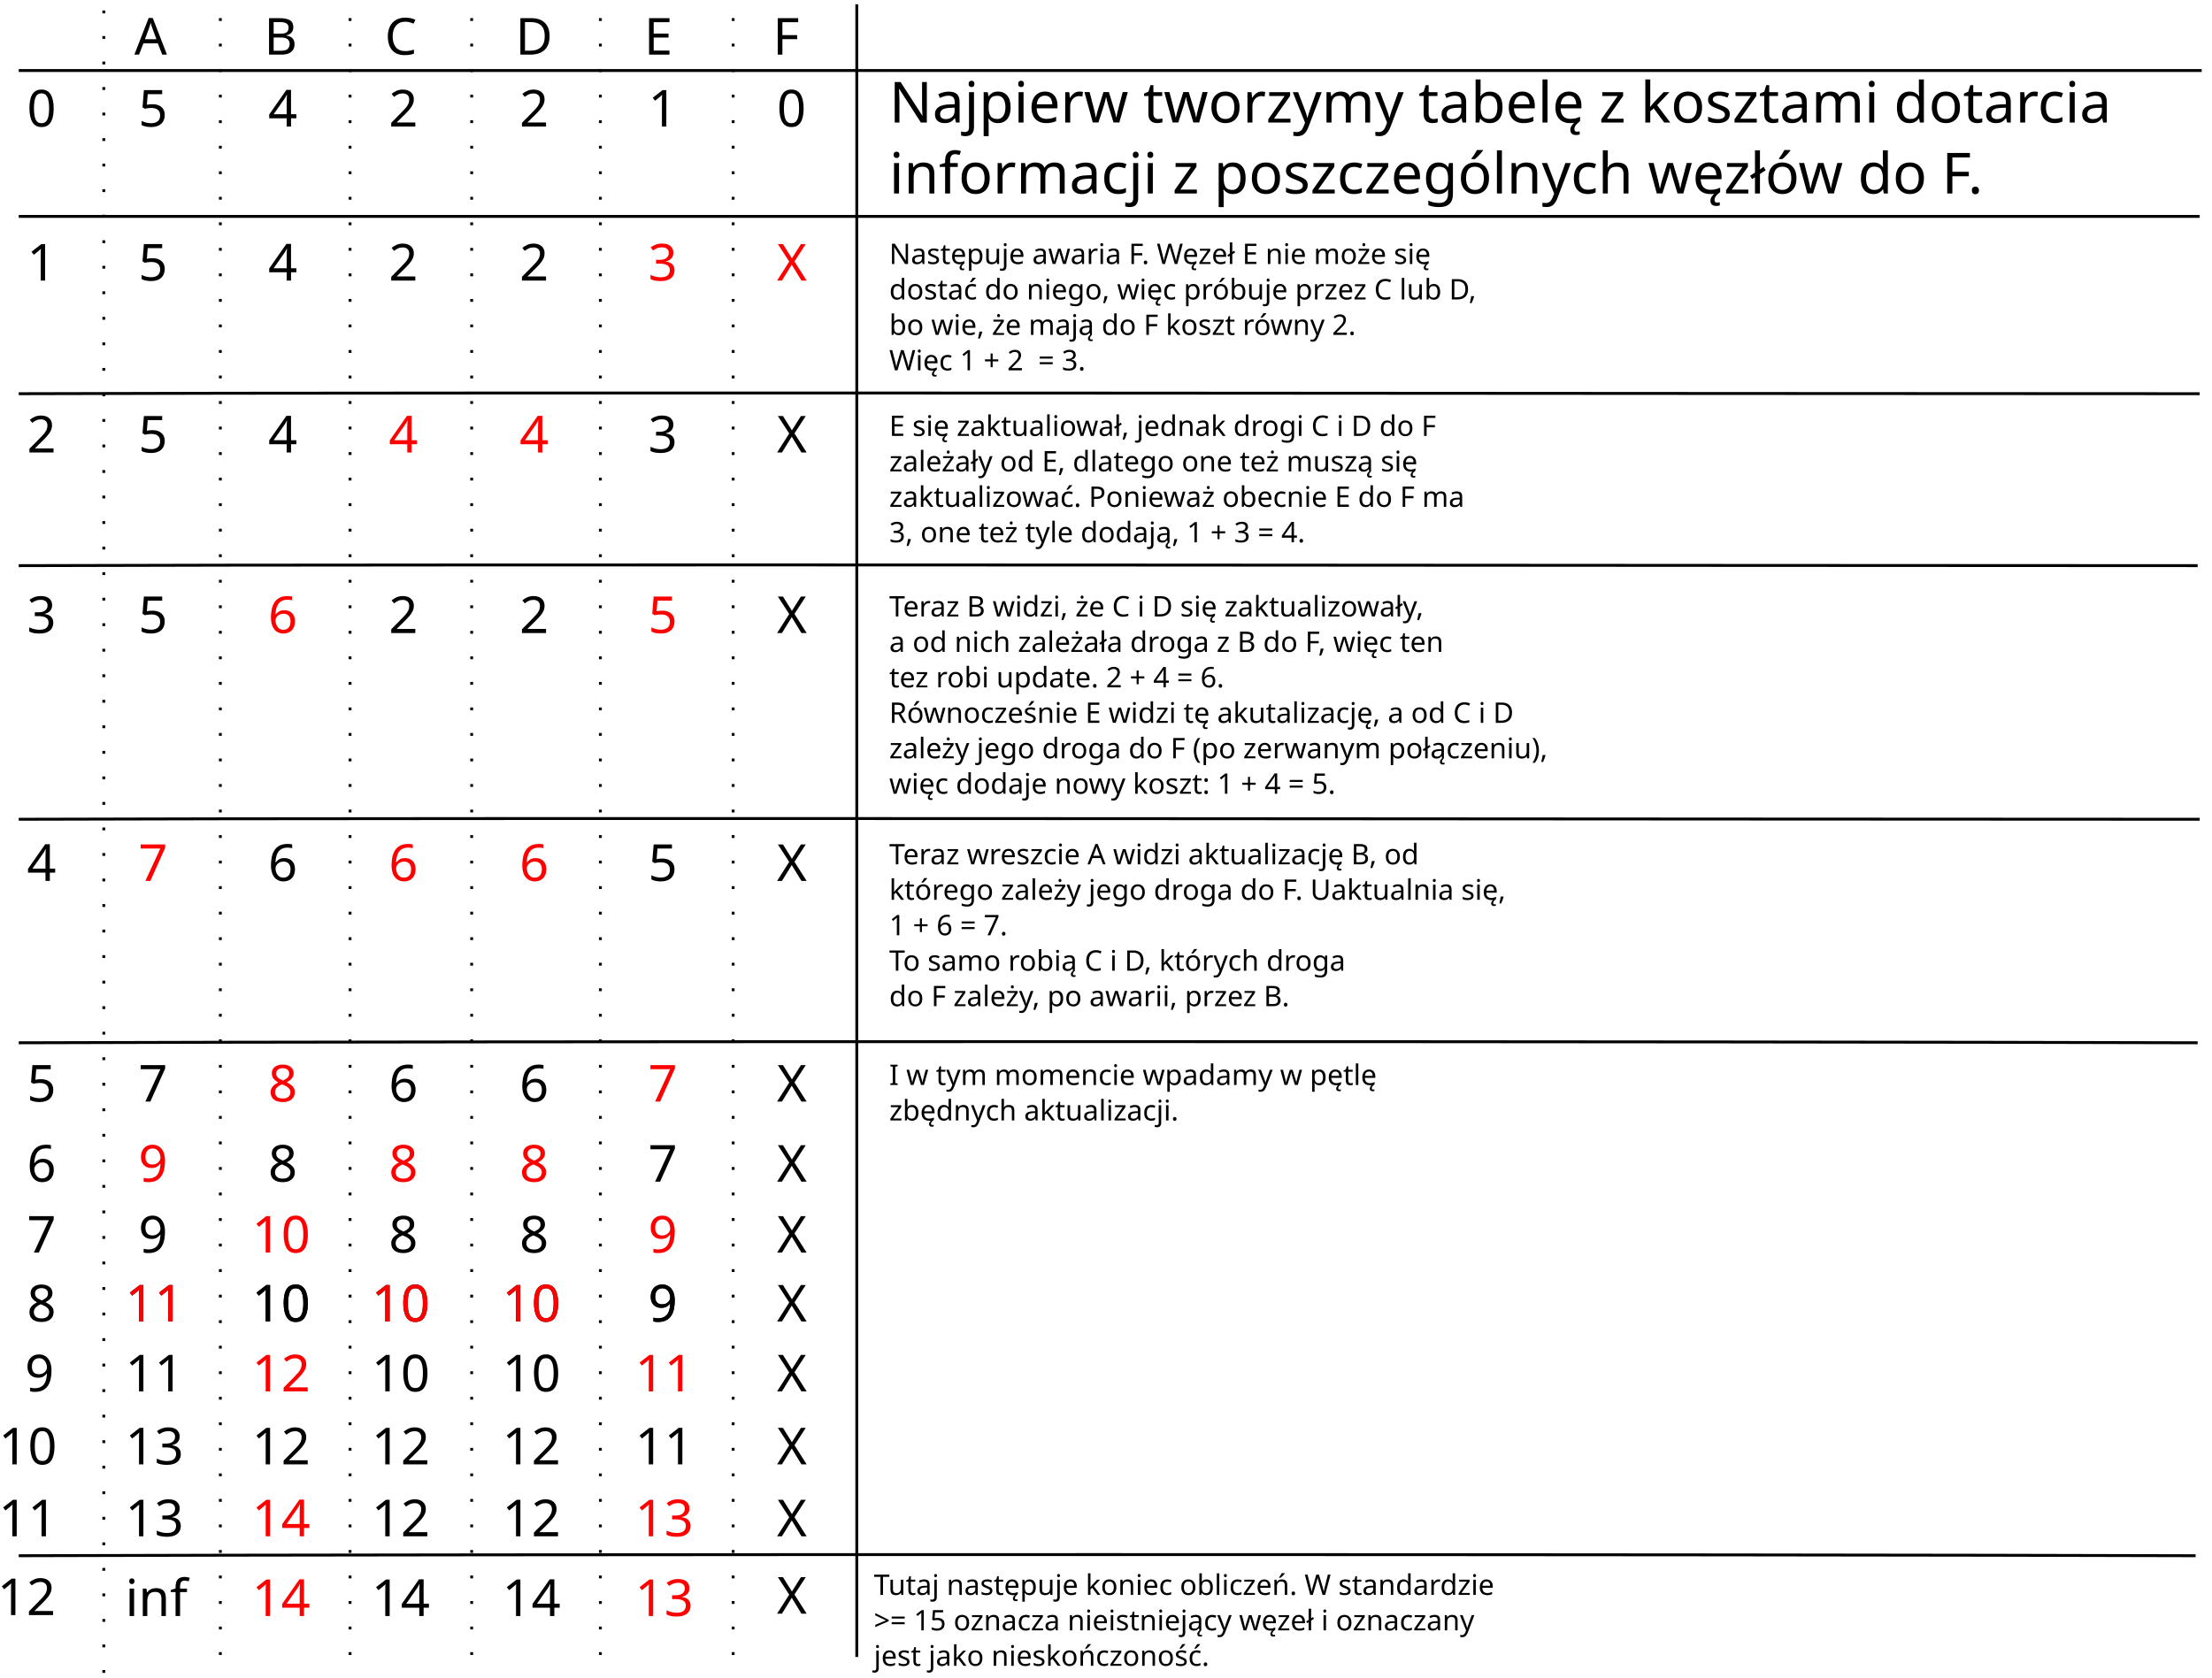
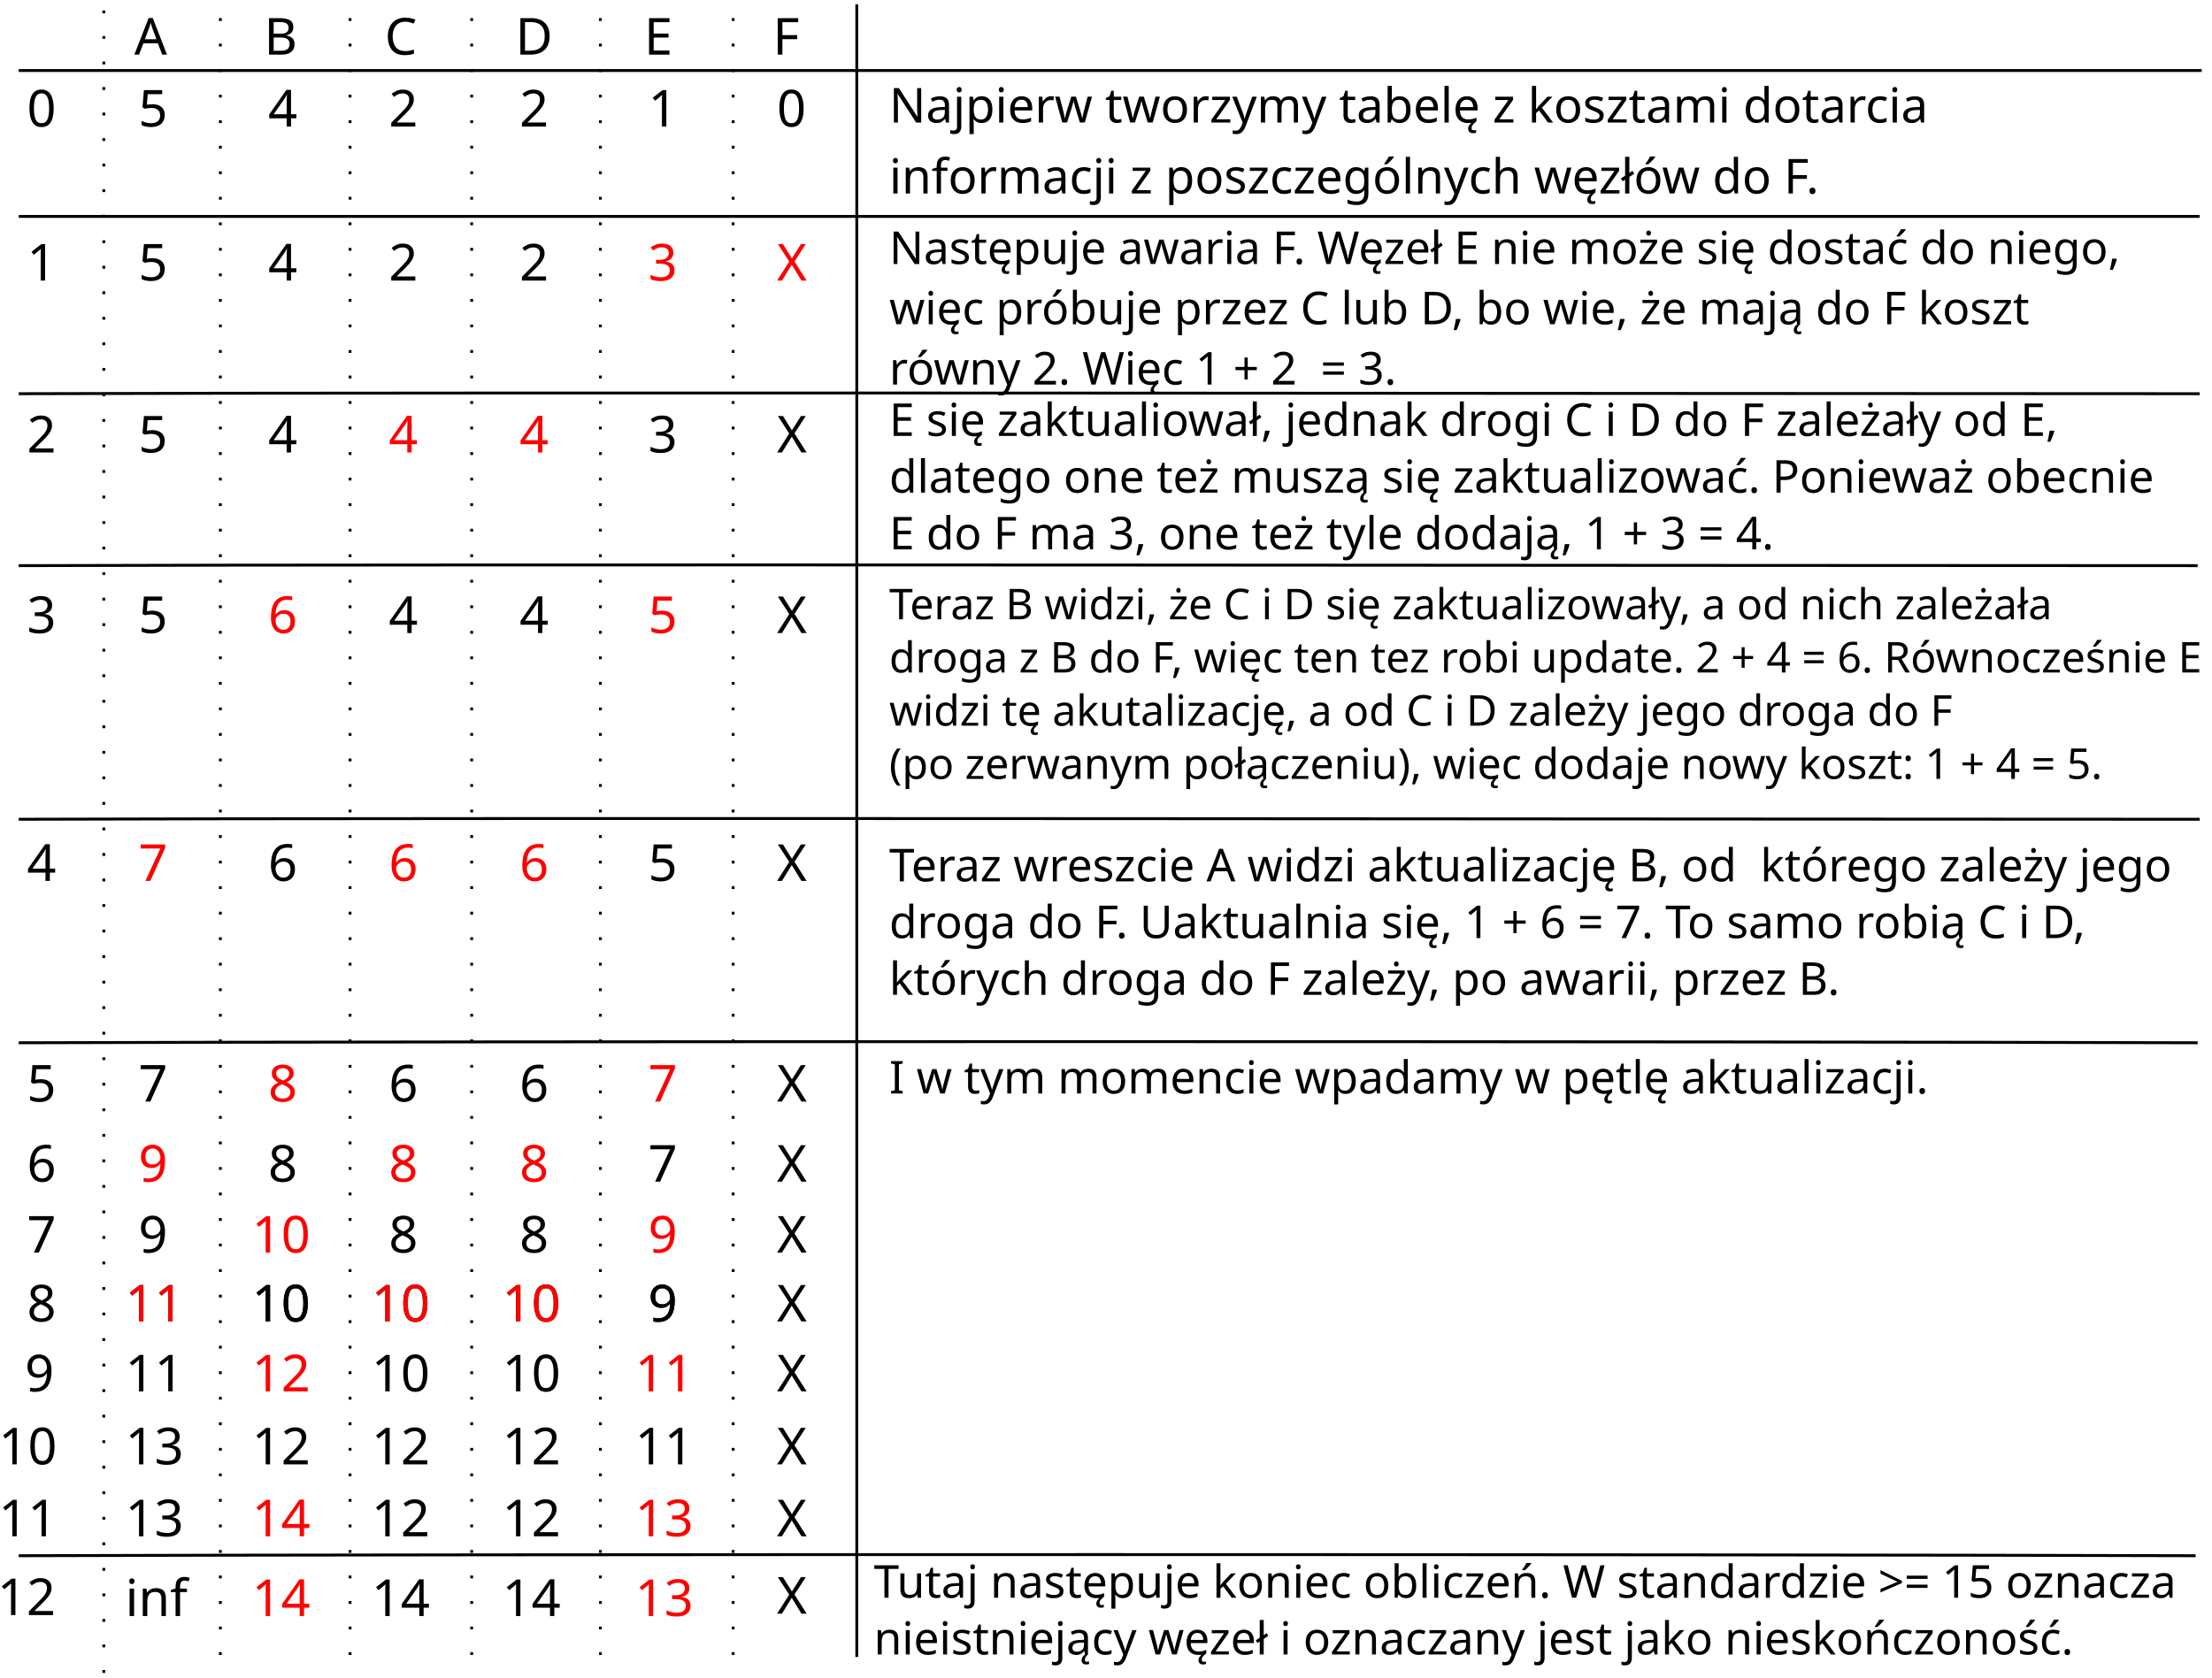
<svg xmlns="http://www.w3.org/2000/svg" width="1559.055" height="1182.401" id="svg3851" version="1.1">
  <defs id="defs3853" />
  <g id="layer1" transform="translate(1.732329,-44.10802)">
    <text xml:space="preserve" style="font-size:20px;font-style:normal;font-weight:normal;line-height:125%;letter-spacing:0px;word-spacing:0px;fill:#000000;fill-opacity:1;stroke:none;font-family:Sans" x="92.981" y="82.616" id="text3859">
      <tspan id="tspan3861" x="92.981" y="82.616" style="font-size:36px">A</tspan>
    </text>
    <text id="text3863" y="82.616" x="184.41" style="font-size:20px;font-style:normal;font-weight:normal;line-height:125%;letter-spacing:0px;word-spacing:0px;fill:#000000;fill-opacity:1;stroke:none;font-family:Sans" xml:space="preserve">
      <tspan style="font-size:36px" y="82.616" x="184.41" id="tspan3865">B</tspan>
    </text>
    <text xml:space="preserve" style="font-size:20px;font-style:normal;font-weight:normal;line-height:125%;letter-spacing:0px;word-spacing:0px;fill:#000000;fill-opacity:1;stroke:none;font-family:Sans" x="269.41" y="82.616" id="text3867">
      <tspan id="tspan3869" x="269.41" y="82.616" style="font-size:36px">C</tspan>
    </text>
    <text id="text3871" y="82.616" x="361.553" style="font-size:20px;font-style:normal;font-weight:normal;line-height:125%;letter-spacing:0px;word-spacing:0px;fill:#000000;fill-opacity:1;stroke:none;font-family:Sans" xml:space="preserve">
      <tspan style="font-size:36px" y="82.616" x="361.553" id="tspan3873">D</tspan>
    </text>
    <text xml:space="preserve" style="font-size:20px;font-style:normal;font-weight:normal;line-height:125%;letter-spacing:0px;word-spacing:0px;fill:#000000;fill-opacity:1;stroke:none;font-family:Sans" x="542.981" y="82.616" id="text3875">
      <tspan id="tspan3877" x="542.981" y="82.616" style="font-size:36px">F</tspan>
    </text>
    <text id="text3879" y="82.616" x="452.267" style="font-size:20px;font-style:normal;font-weight:normal;line-height:125%;letter-spacing:0px;word-spacing:0px;fill:#000000;fill-opacity:1;stroke:none;font-family:Sans" xml:space="preserve">
      <tspan style="font-size:36px" y="82.616" x="452.267" id="tspan3881">E</tspan>
    </text>
    <path style="fill:none;stroke:#000000;stroke-width:2.042;stroke-linecap:butt;stroke-linejoin:miter;stroke-miterlimit:4;stroke-opacity:1;stroke-dasharray:none" d="m 11.466,93.821 1538.603,0" id="path3885" />
    <text id="text3887" y="133.33" x="95.838" style="font-size:20px;font-style:normal;font-weight:normal;line-height:125%;letter-spacing:0px;word-spacing:0px;fill:#000000;fill-opacity:1;stroke:none;font-family:Sans" xml:space="preserve">
      <tspan style="font-size:36px" y="133.33" x="95.838" id="tspan3889">5</tspan>
    </text>
    <text xml:space="preserve" style="font-size:20px;font-style:normal;font-weight:normal;line-height:125%;letter-spacing:0px;word-spacing:0px;fill:#000000;fill-opacity:1;stroke:none;font-family:Sans" x="187.267" y="133.33" id="text3891">
      <tspan id="tspan3893" x="187.267" y="133.33" style="font-size:36px">4</tspan>
    </text>
    <text id="text3895" y="133.33" x="272.267" style="font-size:20px;font-style:normal;font-weight:normal;line-height:125%;letter-spacing:0px;word-spacing:0px;fill:#000000;fill-opacity:1;stroke:none;font-family:Sans" xml:space="preserve">
      <tspan style="font-size:36px" y="133.33" x="272.267" id="tspan3897">2</tspan>
    </text>
    <text xml:space="preserve" style="font-size:20px;font-style:normal;font-weight:normal;line-height:125%;letter-spacing:0px;word-spacing:0px;fill:#000000;fill-opacity:1;stroke:none;font-family:Sans" x="364.41" y="133.33" id="text3899">
      <tspan id="tspan3901" x="364.41" y="133.33" style="font-size:36px">2</tspan>
    </text>
    <text id="text3903" y="133.33" x="545.838" style="font-size:20px;font-style:normal;font-weight:normal;line-height:125%;letter-spacing:0px;word-spacing:0px;fill:#000000;fill-opacity:1;stroke:none;font-family:Sans" xml:space="preserve">
      <tspan style="font-size:36px" y="133.33" x="545.838" id="tspan3905">0</tspan>
    </text>
    <text xml:space="preserve" style="font-size:20px;font-style:normal;font-weight:normal;line-height:125%;letter-spacing:0px;word-spacing:0px;fill:#000000;fill-opacity:1;stroke:none;font-family:Sans" x="455.124" y="133.33" id="text3907">
      <tspan id="tspan3909" x="455.124" y="133.33" style="font-size:36px">1</tspan>
    </text>
    <path style="fill:none;stroke:#000000;stroke-width:2;stroke-linecap:butt;stroke-linejoin:miter;stroke-miterlimit:4;stroke-opacity:1;stroke-dasharray:none" d="m 602.143,1212.282 0,-1165.132" id="path3911" />
    <text xml:space="preserve" style="font-size:20px;font-style:normal;font-weight:normal;line-height:125%;letter-spacing:0px;word-spacing:0px;fill:#000000;fill-opacity:1;stroke:none;font-family:Sans" x="625" y="130.505" id="text4421">
-       <tspan x="625" y="130.505" id="tspan4431" style="font-size:40px">Najpierw tworzymy tabelę z kosztami dotarcia</tspan>
-       <tspan x="625" y="180.505" id="tspan4433" style="font-size:40px">informacji z poszczególnych węzłów do F.</tspan>
+       <tspan x="625" y="130.505" id="tspan4431" style="font-size:34px">Najpierw tworzymy tabelę z kosztami dotarcia</tspan>
+       <tspan x="625" y="180.505" id="tspan4433" style="font-size:34px">informacji z poszczególnych węzłów do F.</tspan>
    </text>
    <text xml:space="preserve" style="font-size:20px;font-style:normal;font-weight:normal;line-height:125%;letter-spacing:0px;word-spacing:0px;fill:#000000;fill-opacity:1;stroke:none;font-family:Sans" x="17.267" y="133.33" id="text4425">
      <tspan id="tspan4427" x="17.267" y="133.33" style="font-size:36px">0</tspan>
    </text>
    <path id="path4429" d="m 71.429,1223.509 0,-1176.359" style="fill:none;stroke:#000000;stroke-width:2;stroke-linecap:butt;stroke-linejoin:miter;stroke-miterlimit:4;stroke-opacity:1;stroke-dasharray:2, 16;stroke-dashoffset:0" />
    <path id="path4435" d="m 11.466,196.678 1537.175,0" style="fill:none;stroke:#000000;stroke-width:2.042;stroke-linecap:butt;stroke-linejoin:miter;stroke-miterlimit:4;stroke-opacity:1;stroke-dasharray:none" />
    <path style="fill:none;stroke:#000000;stroke-width:2;stroke-linecap:butt;stroke-linejoin:miter;stroke-miterlimit:4;stroke-opacity:1;stroke-dasharray:2, 16;stroke-dashoffset:0;marker-start:none" d="m 153.571,1210.88 0,-1163.73" id="path4437" />
    <path id="path4619" d="M 245,1210.88 245,47.15" style="fill:none;stroke:#000000;stroke-width:2;stroke-linecap:butt;stroke-linejoin:miter;stroke-miterlimit:4;stroke-opacity:1;stroke-dasharray:2, 16;stroke-dashoffset:0;marker-start:none" />
    <path style="fill:none;stroke:#000000;stroke-width:2;stroke-linecap:butt;stroke-linejoin:miter;stroke-miterlimit:4;stroke-opacity:1;stroke-dasharray:2, 16;stroke-dashoffset:0;marker-start:none" d="m 330.714,1210.88 0,-1163.73" id="path4621" />
    <path id="path4623" d="m 421.429,1210.88 0,-1163.73" style="fill:none;stroke:#000000;stroke-width:2;stroke-linecap:butt;stroke-linejoin:miter;stroke-miterlimit:4;stroke-opacity:1;stroke-dasharray:2, 16;stroke-dashoffset:0;marker-start:none" />
    <path style="fill:none;stroke:#000000;stroke-width:2;stroke-linecap:butt;stroke-linejoin:miter;stroke-miterlimit:4;stroke-opacity:1;stroke-dasharray:2, 16;stroke-dashoffset:0;marker-start:none" d="m 515,1210.88 0,-1163.73" id="path4625" />
    <text xml:space="preserve" style="font-size:20px;font-style:normal;font-weight:normal;line-height:125%;letter-spacing:0px;word-spacing:0px;fill:#000000;fill-opacity:1;stroke:none;font-family:Sans" x="95.838" y="241.901" id="text4627">
      <tspan id="tspan4629" x="95.838" y="241.901" style="font-size:36px">5</tspan>
    </text>
    <text id="text4631" y="241.901" x="187.267" style="font-size:20px;font-style:normal;font-weight:normal;line-height:125%;letter-spacing:0px;word-spacing:0px;fill:#000000;fill-opacity:1;stroke:none;font-family:Sans" xml:space="preserve">
      <tspan style="font-size:36px" y="241.901" x="187.267" id="tspan4633">4</tspan>
    </text>
    <text xml:space="preserve" style="font-size:20px;font-style:normal;font-weight:normal;line-height:125%;letter-spacing:0px;word-spacing:0px;fill:#000000;fill-opacity:1;stroke:none;font-family:Sans" x="272.267" y="241.901" id="text4635">
      <tspan id="tspan4637" x="272.267" y="241.901" style="font-size:36px">2</tspan>
    </text>
    <text id="text4639" y="241.901" x="364.41" style="font-size:20px;font-style:normal;font-weight:normal;line-height:125%;letter-spacing:0px;word-spacing:0px;fill:#000000;fill-opacity:1;stroke:none;font-family:Sans" xml:space="preserve">
      <tspan style="font-size:36px" y="241.901" x="364.41" id="tspan4641">2</tspan>
    </text>
    <text xml:space="preserve" style="font-size:20px;font-style:normal;font-weight:normal;line-height:125%;letter-spacing:0px;word-spacing:0px;fill:#000000;fill-opacity:1;stroke:none;font-family:Sans" x="545.838" y="241.901" id="text4643">
      <tspan id="tspan4645" x="545.838" y="241.901" style="font-size:36px;fill:#ff0000;fill-opacity:1">X</tspan>
    </text>
    <text id="text4647" y="241.901" x="455.124" style="font-size:20px;font-style:normal;font-weight:normal;line-height:125%;letter-spacing:0px;word-spacing:0px;fill:#000000;fill-opacity:1;stroke:none;font-family:Sans" xml:space="preserve">
      <tspan style="font-size:36px;fill:#ff0000;fill-opacity:1" y="241.901" x="455.124" id="tspan4649">3</tspan>
    </text>
    <text id="text4651" y="230.219" x="625" style="font-size:20px;font-style:normal;font-weight:normal;line-height:125%;letter-spacing:0px;word-spacing:0px;fill:#000000;fill-opacity:1;stroke:none;font-family:Sans" xml:space="preserve">
-       <tspan y="230.219" x="625" id="tspan4670">Następuje awaria F. Węzeł E nie może się</tspan>
-       <tspan y="255.219" x="625" id="tspan4674">dostać do niego, więc próbuje przez C lub D,</tspan>
-       <tspan y="280.219" x="625" id="tspan4676">bo wie, że mają do F koszt równy 2.</tspan>
-       <tspan y="305.219" x="625" id="tspan4678">Więc 1 + 2  = 3.</tspan>
+       <tspan y="230.219" x="625" id="tspan4674" style="font-size:32px">Następuje awaria F. Węzeł E nie może się dostać do niego,</tspan>
+       <tspan y="272.719" x="625" id="tspan4676" style="font-size:32px">więc próbuje przez C lub D, bo wie, że mają do F koszt</tspan>
+       <tspan y="315.219" x="625" id="tspan4678" style="font-size:32px">równy 2. Więc 1 + 2  = 3.</tspan>
    </text>
    <text id="text4659" y="241.901" x="17.267" style="font-size:20px;font-style:normal;font-weight:normal;line-height:125%;letter-spacing:0px;word-spacing:0px;fill:#000000;fill-opacity:1;stroke:none;font-family:Sans" xml:space="preserve">
      <tspan style="font-size:36px" y="241.901" x="17.267" id="tspan4661">1</tspan>
    </text>
    <path style="fill:none;stroke:#000000;stroke-width:2.042;stroke-linecap:butt;stroke-linejoin:miter;stroke-miterlimit:4;stroke-opacity:1;stroke-dasharray:none" d="m 11.466,321.678 c 325.725,-1.149 1211.45,0 1537.175,0" id="path4663" />
    <text id="text4680" y="363.12" x="95.838" style="font-size:20px;font-style:normal;font-weight:normal;line-height:125%;letter-spacing:0px;word-spacing:0px;fill:#000000;fill-opacity:1;stroke:none;font-family:Sans" xml:space="preserve">
      <tspan style="font-size:36px" y="363.12" x="95.838" id="tspan4682">5</tspan>
    </text>
    <text xml:space="preserve" style="font-size:20px;font-style:normal;font-weight:normal;line-height:125%;letter-spacing:0px;word-spacing:0px;fill:#000000;fill-opacity:1;stroke:none;font-family:Sans" x="187.267" y="363.12" id="text4684">
      <tspan id="tspan4686" x="187.267" y="363.12" style="font-size:36px">4</tspan>
    </text>
    <text id="text4688" y="363.12" x="272.267" style="font-size:20px;font-style:normal;font-weight:normal;line-height:125%;letter-spacing:0px;word-spacing:0px;fill:#000000;fill-opacity:1;stroke:none;font-family:Sans" xml:space="preserve">
      <tspan style="font-size:36px;fill:#ff0000;fill-opacity:1" y="363.12" x="272.267" id="tspan4690">4</tspan>
    </text>
    <text xml:space="preserve" style="font-size:20px;font-style:normal;font-weight:normal;line-height:125%;letter-spacing:0px;word-spacing:0px;fill:#000000;fill-opacity:1;stroke:none;font-family:Sans" x="364.41" y="363.12" id="text4692">
      <tspan id="tspan4694" x="364.41" y="363.12" style="font-size:36px;fill:#ff0000;fill-opacity:1">4</tspan>
    </text>
    <text id="text4696" y="363.12" x="545.838" style="font-size:20px;font-style:normal;font-weight:normal;line-height:125%;letter-spacing:0px;word-spacing:0px;fill:#000000;fill-opacity:1;stroke:none;font-family:Sans" xml:space="preserve">
      <tspan style="font-size:36px" y="363.12" x="545.838" id="tspan4698">X</tspan>
    </text>
    <text xml:space="preserve" style="font-size:20px;font-style:normal;font-weight:normal;line-height:125%;letter-spacing:0px;word-spacing:0px;fill:#000000;fill-opacity:1;stroke:none;font-family:Sans" x="455.124" y="363.12" id="text4700">
      <tspan id="tspan4702" x="455.124" y="363.12" style="font-size:36px">3</tspan>
    </text>
    <text xml:space="preserve" style="font-size:20px;font-style:normal;font-weight:normal;line-height:125%;letter-spacing:0px;word-spacing:0px;fill:#000000;fill-opacity:1;stroke:none;font-family:Sans" x="625" y="351.438" id="text4704">
-       <tspan id="tspan4712" x="625" y="351.438">E się zaktualiował, jednak drogi C i D do F</tspan>
-       <tspan x="625" y="376.438" id="tspan4729">zależały od E, dlatego one też muszą się</tspan>
-       <tspan x="625" y="401.438" id="tspan4731">zaktualizować. Ponieważ obecnie E do F ma</tspan>
-       <tspan x="625" y="426.438" id="tspan4733">3, one też tyle dodają, 1 + 3 = 4.</tspan>
+       <tspan x="625" y="351.438" id="tspan4729" style="font-size:32px">E się zaktualiował, jednak drogi C i D do F zależały od E,</tspan>
+       <tspan x="625" y="391.438" id="tspan4731" style="font-size:32px">dlatego one też muszą się zaktualizować. Ponieważ obecnie</tspan>
+       <tspan x="625" y="431.438" id="tspan4733" style="font-size:32px">E do F ma 3, one też tyle dodają, 1 + 3 = 4.</tspan>
    </text>
    <text xml:space="preserve" style="font-size:20px;font-style:normal;font-weight:normal;line-height:125%;letter-spacing:0px;word-spacing:0px;fill:#000000;fill-opacity:1;stroke:none;font-family:Sans" x="17.267" y="363.12" id="text4714">
      <tspan id="tspan4716" x="17.267" y="363.12" style="font-size:36px">2</tspan>
    </text>
    <path id="path4718" d="m 11.466,442.896 c 325.725,-1.149 1209.997,0 1535.746,0" style="fill:none;stroke:#000000;stroke-width:2.042;stroke-linecap:butt;stroke-linejoin:miter;stroke-miterlimit:4;stroke-opacity:1;stroke-dasharray:none" />
    <text xml:space="preserve" style="font-size:20px;font-style:normal;font-weight:normal;line-height:125%;letter-spacing:0px;word-spacing:0px;fill:#000000;fill-opacity:1;stroke:none;font-family:Sans" x="95.838" y="490.399" id="text4735">
      <tspan id="tspan4737" x="95.838" y="490.399" style="font-size:36px">5</tspan>
    </text>
    <text id="text4739" y="490.399" x="187.267" style="font-size:20px;font-style:normal;font-weight:normal;line-height:125%;letter-spacing:0px;word-spacing:0px;fill:#000000;fill-opacity:1;stroke:none;font-family:Sans" xml:space="preserve">
      <tspan style="font-size:36px;fill:#ff0000;fill-opacity:1" y="490.399" x="187.267" id="tspan4741">6</tspan>
    </text>
    <text xml:space="preserve" style="font-size:20px;font-style:normal;font-weight:normal;line-height:125%;letter-spacing:0px;word-spacing:0px;fill:#000000;fill-opacity:1;stroke:none;font-family:Sans" x="272.267" y="490.399" id="text4743">
-       <tspan id="tspan4745" x="272.267" y="490.399" style="font-size:36px">2</tspan>
+       <tspan id="tspan4745" x="272.267" y="490.399" style="font-size:36px">4</tspan>
    </text>
    <text id="text4747" y="490.399" x="364.41" style="font-size:20px;font-style:normal;font-weight:normal;line-height:125%;letter-spacing:0px;word-spacing:0px;fill:#000000;fill-opacity:1;stroke:none;font-family:Sans" xml:space="preserve">
-       <tspan style="font-size:36px" y="490.399" x="364.41" id="tspan4749">2</tspan>
+       <tspan style="font-size:36px" y="490.399" x="364.41" id="tspan4749">4</tspan>
    </text>
    <text xml:space="preserve" style="font-size:20px;font-style:normal;font-weight:normal;line-height:125%;letter-spacing:0px;word-spacing:0px;fill:#000000;fill-opacity:1;stroke:none;font-family:Sans" x="545.838" y="490.399" id="text4751">
      <tspan id="tspan4753" x="545.838" y="490.399" style="font-size:36px">X</tspan>
    </text>
    <text id="text4755" y="490.399" x="455.124" style="font-size:20px;font-style:normal;font-weight:normal;line-height:125%;letter-spacing:0px;word-spacing:0px;fill:#000000;fill-opacity:1;stroke:none;font-family:Sans" xml:space="preserve">
      <tspan style="font-size:36px;fill:#ff0000;fill-opacity:1" y="490.399" x="455.124" id="tspan4757">5</tspan>
    </text>
-     <text id="text4759" y="478.717" x="625" style="font-size:20px;font-style:normal;font-weight:normal;line-height:125%;letter-spacing:0px;word-spacing:0px;fill:#000000;fill-opacity:1;stroke:none;font-family:Sans" xml:space="preserve">
-       <tspan id="tspan4767" y="478.717" x="625">Teraz B widzi, że C i D się zaktualizowały,</tspan>
-       <tspan y="503.717" x="625" id="tspan4792">a od nich zależała droga z B do F, więc ten</tspan>
-       <tspan y="528.717" x="625" id="tspan4794">tez robi update. 2 + 4 = 6.</tspan>
-       <tspan y="553.717" x="625" id="tspan4796">Równocześnie E widzi tę akutalizację, a od C i D</tspan>
-       <tspan y="578.717" x="625" id="tspan4798">zależy jego droga do F (po zerwanym połączeniu),</tspan>
-       <tspan y="603.717" x="625" id="tspan4800">więc dodaje nowy koszt: 1 + 4 = 5.</tspan>
+     <text id="text4759" y="480.717" x="625" style="font-size:20px;font-style:normal;font-weight:normal;line-height:125%;letter-spacing:0px;word-spacing:0px;fill:#000000;fill-opacity:1;stroke:none;font-family:Sans" xml:space="preserve">
+       <tspan y="480.717" x="625" id="tspan4792" style="font-size:30px">Teraz B widzi, że C i D się zaktualizowały, a od nich zależała</tspan>
+       <tspan y="518.217" x="625" style="font-size:30px" id="tspan6802">droga z B do F, więc ten tez robi update. 2 + 4 = 6. Równocześnie E</tspan>
+       <tspan y="555.717" x="625" id="tspan4800" style="font-size:30px">widzi tę akutalizację, a od C i D zależy jego droga do F</tspan>
+       <tspan y="593.217" x="625" style="font-size:30px" id="tspan6810">(po zerwanym połączeniu), więc dodaje nowy koszt: 1 + 4 = 5.</tspan>
    </text>
    <text id="text4769" y="490.399" x="17.267" style="font-size:20px;font-style:normal;font-weight:normal;line-height:125%;letter-spacing:0px;word-spacing:0px;fill:#000000;fill-opacity:1;stroke:none;font-family:Sans" xml:space="preserve">
      <tspan style="font-size:36px" y="490.399" x="17.267" id="tspan4771">3</tspan>
    </text>
    <path style="fill:none;stroke:#000000;stroke-width:2.042;stroke-linecap:butt;stroke-linejoin:miter;stroke-miterlimit:4;stroke-opacity:1;stroke-dasharray:none" d="m 11.466,621.693 c 325.725,-1.149 1211.378,0 1537.175,0" id="path4773" />
    <flowRoot xml:space="preserve" id="flowRoot4775" style="font-size:20px;font-style:normal;font-weight:normal;line-height:125%;letter-spacing:0px;word-spacing:0px;fill:#000000;fill-opacity:1;stroke:none;font-family:Sans">
      <flowRegion id="flowRegion4777">
        <rect id="rect4779" width="2.02" height="22.223" x="1101.066" y="58.372" />
      </flowRegion>
      <flowPara id="flowPara4781" />
    </flowRoot>
    <text id="text4802" y="665.155" x="95.838" style="font-size:20px;font-style:normal;font-weight:normal;line-height:125%;letter-spacing:0px;word-spacing:0px;fill:#ff0000;fill-opacity:1;stroke:none;font-family:Sans" xml:space="preserve">
      <tspan style="font-size:36px;fill:#ff0000;fill-opacity:1" y="665.155" x="95.838" id="tspan4804">7</tspan>
    </text>
    <text xml:space="preserve" style="font-size:20px;font-style:normal;font-weight:normal;line-height:125%;letter-spacing:0px;word-spacing:0px;fill:#000000;fill-opacity:1;stroke:none;font-family:Sans" x="187.267" y="665.155" id="text4806">
      <tspan id="tspan4808" x="187.267" y="665.155" style="font-size:36px">6</tspan>
    </text>
    <text id="text4810" y="665.155" x="272.267" style="font-size:20px;font-style:normal;font-weight:normal;line-height:125%;letter-spacing:0px;word-spacing:0px;fill:#ff0000;fill-opacity:1;stroke:none;font-family:Sans" xml:space="preserve">
      <tspan style="font-size:36px;fill:#ff0000;fill-opacity:1" y="665.155" x="272.267" id="tspan4812">6</tspan>
    </text>
    <text xml:space="preserve" style="font-size:20px;font-style:normal;font-weight:normal;line-height:125%;letter-spacing:0px;word-spacing:0px;fill:#ff0000;fill-opacity:1;stroke:none;font-family:Sans" x="364.41" y="665.155" id="text4814">
      <tspan id="tspan4816" x="364.41" y="665.155" style="font-size:36px;fill:#ff0000;fill-opacity:1">6</tspan>
    </text>
    <text id="text4818" y="665.155" x="545.838" style="font-size:20px;font-style:normal;font-weight:normal;line-height:125%;letter-spacing:0px;word-spacing:0px;fill:#000000;fill-opacity:1;stroke:none;font-family:Sans" xml:space="preserve">
      <tspan style="font-size:36px" y="665.155" x="545.838" id="tspan4820">X</tspan>
    </text>
    <text xml:space="preserve" style="font-size:20px;font-style:normal;font-weight:normal;line-height:125%;letter-spacing:0px;word-spacing:0px;fill:#000000;fill-opacity:1;stroke:none;font-family:Sans" x="455.124" y="665.155" id="text4822">
      <tspan id="tspan4824" x="455.124" y="665.155" style="font-size:36px">5</tspan>
    </text>
-     <text xml:space="preserve" style="font-size:20px;font-style:normal;font-weight:normal;line-height:125%;letter-spacing:0px;word-spacing:0px;fill:#000000;fill-opacity:1;stroke:none;font-family:Sans" x="625" y="653.473" id="text4826">
-       <tspan id="tspan4838" x="625" y="653.473">Teraz wreszcie A widzi aktualizację B, od </tspan>
-       <tspan x="625" y="678.473" id="tspan4868">którego zależy jego droga do F. Uaktualnia się,</tspan>
-       <tspan x="625" y="703.473" id="tspan4872">1 + 6 = 7.</tspan>
-       <tspan x="625" y="728.473" id="tspan4874">To samo robią C i D, których droga</tspan>
-       <tspan x="625" y="753.473" id="tspan4876">do F zależy, po awarii, przez B.</tspan>
+     <text xml:space="preserve" style="font-size:20px;font-style:normal;font-weight:normal;line-height:125%;letter-spacing:0px;word-spacing:0px;fill:#000000;fill-opacity:1;stroke:none;font-family:Sans" x="625" y="665.473" id="text4826">
+       <tspan x="625" y="665.473" id="tspan4868" style="font-size:32px">Teraz wreszcie A widzi aktualizację B, od  którego zależy jego</tspan>
+       <tspan x="625" y="705.473" id="tspan4874" style="font-size:32px">droga do F. Uaktualnia się, 1 + 6 = 7. To samo robią C i D,</tspan>
+       <tspan x="625" y="745.473" id="tspan4876" style="font-size:32px">których droga do F zależy, po awarii, przez B.</tspan>
    </text>
    <text xml:space="preserve" style="font-size:20px;font-style:normal;font-weight:normal;line-height:125%;letter-spacing:0px;word-spacing:0px;fill:#000000;fill-opacity:1;stroke:none;font-family:Sans" x="17.267" y="665.155" id="text4840">
      <tspan id="tspan4842" x="17.267" y="665.155" style="font-size:36px">4</tspan>
    </text>
    <path id="path4844" d="m 11.466,779.277 c 325.725,-1.149 1205.021,-1.011 1535.746,0" style="fill:none;stroke:#000000;stroke-width:2.042;stroke-linecap:butt;stroke-linejoin:miter;stroke-miterlimit:4;stroke-opacity:1;stroke-dasharray:none" />
    <text xml:space="preserve" style="font-size:20px;font-style:normal;font-weight:normal;line-height:125%;letter-spacing:0px;word-spacing:0px;fill:#000000;fill-opacity:1;stroke:none;font-family:Sans" x="95.838" y="820.719" id="text4878">
      <tspan id="tspan4880" x="95.838" y="820.719" style="font-size:36px">7</tspan>
    </text>
    <text id="text4882" y="820.719" x="187.267" style="font-size:20px;font-style:normal;font-weight:normal;line-height:125%;letter-spacing:0px;word-spacing:0px;fill:#ff0000;fill-opacity:1;stroke:none;font-family:Sans" xml:space="preserve">
      <tspan style="font-size:36px;fill:#ff0000;fill-opacity:1" y="820.719" x="187.267" id="tspan4884">8</tspan>
    </text>
    <text xml:space="preserve" style="font-size:20px;font-style:normal;font-weight:normal;line-height:125%;letter-spacing:0px;word-spacing:0px;fill:#000000;fill-opacity:1;stroke:none;font-family:Sans" x="272.267" y="820.719" id="text4886">
      <tspan id="tspan4888" x="272.267" y="820.719" style="font-size:36px">6</tspan>
    </text>
    <text id="text4890" y="820.719" x="364.41" style="font-size:20px;font-style:normal;font-weight:normal;line-height:125%;letter-spacing:0px;word-spacing:0px;fill:#000000;fill-opacity:1;stroke:none;font-family:Sans" xml:space="preserve">
      <tspan style="font-size:36px" y="820.719" x="364.41" id="tspan4892">6</tspan>
    </text>
    <text xml:space="preserve" style="font-size:20px;font-style:normal;font-weight:normal;line-height:125%;letter-spacing:0px;word-spacing:0px;fill:#000000;fill-opacity:1;stroke:none;font-family:Sans" x="545.838" y="820.719" id="text4894">
      <tspan id="tspan4896" x="545.838" y="820.719" style="font-size:36px">X</tspan>
    </text>
    <text id="text4898" y="820.719" x="455.124" style="font-size:20px;font-style:normal;font-weight:normal;line-height:125%;letter-spacing:0px;word-spacing:0px;fill:#ff0000;fill-opacity:1;stroke:none;font-family:Sans" xml:space="preserve">
      <tspan style="font-size:36px;fill:#ff0000;fill-opacity:1" y="820.719" x="455.124" id="tspan4900">7</tspan>
    </text>
-     <text id="text4902" y="809.037" x="625" style="font-size:20px;font-style:normal;font-weight:normal;line-height:125%;letter-spacing:0px;word-spacing:0px;fill:#000000;fill-opacity:1;stroke:none;font-family:Sans" xml:space="preserve">
-       <tspan id="tspan4912" y="809.037" x="625">I w tym momencie wpadamy w pętlę</tspan>
-       <tspan y="834.037" x="625" id="tspan4936">zbędnych aktualizacji.</tspan>
-       <tspan y="859.037" x="625" id="tspan4934" />
+     <text id="text4902" y="815.037" x="625" style="font-size:20px;font-style:normal;font-weight:normal;line-height:125%;letter-spacing:0px;word-spacing:0px;fill:#000000;fill-opacity:1;stroke:none;font-family:Sans" xml:space="preserve">
+       <tspan y="815.037" x="625" id="tspan4936" style="font-size:32px">I w tym momencie wpadamy w pętlę aktualizacji.</tspan>
+       <tspan y="855.037" x="625" id="tspan4934" style="font-size:32px" />
    </text>
    <text id="text4914" y="820.719" x="17.267" style="font-size:20px;font-style:normal;font-weight:normal;line-height:125%;letter-spacing:0px;word-spacing:0px;fill:#000000;fill-opacity:1;stroke:none;font-family:Sans" xml:space="preserve">
      <tspan style="font-size:36px" y="820.719" x="17.267" id="tspan4916">5</tspan>
    </text>
    <text id="text4938" y="877.195" x="95.838" style="font-size:20px;font-style:normal;font-weight:normal;line-height:125%;letter-spacing:0px;word-spacing:0px;fill:#ff0000;fill-opacity:1;stroke:none;font-family:Sans" xml:space="preserve">
      <tspan style="font-size:36px;fill:#ff0000;fill-opacity:1" y="877.195" x="95.838" id="tspan4940">9</tspan>
    </text>
    <text xml:space="preserve" style="font-size:20px;font-style:normal;font-weight:normal;line-height:125%;letter-spacing:0px;word-spacing:0px;fill:#000000;fill-opacity:1;stroke:none;font-family:Sans" x="187.267" y="877.195" id="text4942">
      <tspan id="tspan4944" x="187.267" y="877.195" style="font-size:36px">8</tspan>
    </text>
    <text id="text4946" y="877.195" x="272.267" style="font-size:20px;font-style:normal;font-weight:normal;line-height:125%;letter-spacing:0px;word-spacing:0px;fill:#ff0000;fill-opacity:1;stroke:none;font-family:Sans" xml:space="preserve">
      <tspan style="font-size:36px;fill:#ff0000;fill-opacity:1" y="877.195" x="272.267" id="tspan4948">8</tspan>
    </text>
    <text xml:space="preserve" style="font-size:20px;font-style:normal;font-weight:normal;line-height:125%;letter-spacing:0px;word-spacing:0px;fill:#ff0000;fill-opacity:1;stroke:none;font-family:Sans" x="364.41" y="877.195" id="text4950">
      <tspan id="tspan4952" x="364.41" y="877.195" style="font-size:36px;fill:#ff0000;fill-opacity:1">8</tspan>
    </text>
    <text id="text4954" y="877.195" x="545.838" style="font-size:20px;font-style:normal;font-weight:normal;line-height:125%;letter-spacing:0px;word-spacing:0px;fill:#000000;fill-opacity:1;stroke:none;font-family:Sans" xml:space="preserve">
      <tspan style="font-size:36px" y="877.195" x="545.838" id="tspan4956">X</tspan>
    </text>
    <text xml:space="preserve" style="font-size:20px;font-style:normal;font-weight:normal;line-height:125%;letter-spacing:0px;word-spacing:0px;fill:#000000;fill-opacity:1;stroke:none;font-family:Sans" x="455.124" y="877.195" id="text4958">
      <tspan id="tspan4960" x="455.124" y="877.195" style="font-size:36px">7</tspan>
    </text>
    <text xml:space="preserve" style="font-size:20px;font-style:normal;font-weight:normal;line-height:125%;letter-spacing:0px;word-spacing:0px;fill:#000000;fill-opacity:1;stroke:none;font-family:Sans" x="17.267" y="877.195" id="text4970">
      <tspan id="tspan4972" x="17.267" y="877.195" style="font-size:36px">6</tspan>
    </text>
    <text xml:space="preserve" style="font-size:20px;font-style:normal;font-weight:normal;line-height:125%;letter-spacing:0px;word-spacing:0px;fill:#000000;fill-opacity:1;stroke:none;font-family:Sans" x="95.838" y="927.195" id="text4976">
      <tspan id="tspan4978" x="95.838" y="927.195" style="font-size:36px">9</tspan>
    </text>
    <text id="text4980" y="927.195" x="175.838" style="font-size:20px;font-style:normal;font-weight:normal;line-height:125%;letter-spacing:0px;word-spacing:0px;fill:#ff0000;fill-opacity:1;stroke:none;font-family:Sans" xml:space="preserve">
      <tspan style="font-size:36px;fill:#ff0000;fill-opacity:1" y="927.195" x="175.838" id="tspan4982">10</tspan>
    </text>
    <text xml:space="preserve" style="font-size:20px;font-style:normal;font-weight:normal;line-height:125%;letter-spacing:0px;word-spacing:0px;fill:#000000;fill-opacity:1;stroke:none;font-family:Sans" x="272.267" y="927.195" id="text4984">
      <tspan id="tspan4986" x="272.267" y="927.195" style="font-size:36px">8</tspan>
    </text>
    <text id="text4988" y="927.195" x="364.41" style="font-size:20px;font-style:normal;font-weight:normal;line-height:125%;letter-spacing:0px;word-spacing:0px;fill:#000000;fill-opacity:1;stroke:none;font-family:Sans" xml:space="preserve">
      <tspan style="font-size:36px" y="927.195" x="364.41" id="tspan4990">8</tspan>
    </text>
    <text xml:space="preserve" style="font-size:20px;font-style:normal;font-weight:normal;line-height:125%;letter-spacing:0px;word-spacing:0px;fill:#000000;fill-opacity:1;stroke:none;font-family:Sans" x="545.838" y="927.195" id="text4992">
      <tspan id="tspan4994" x="545.838" y="927.195" style="font-size:36px">X</tspan>
    </text>
    <text id="text4996" y="927.195" x="455.124" style="font-size:20px;font-style:normal;font-weight:normal;line-height:125%;letter-spacing:0px;word-spacing:0px;fill:#ff0000;fill-opacity:1;stroke:none;font-family:Sans" xml:space="preserve">
      <tspan style="font-size:36px;fill:#ff0000;fill-opacity:1" y="927.195" x="455.124" id="tspan4998">9</tspan>
    </text>
    <text id="text5000" y="927.195" x="17.267" style="font-size:20px;font-style:normal;font-weight:normal;line-height:125%;letter-spacing:0px;word-spacing:0px;fill:#000000;fill-opacity:1;stroke:none;font-family:Sans" xml:space="preserve">
      <tspan style="font-size:36px" y="927.195" x="17.267" id="tspan5002">7</tspan>
    </text>
    <text id="text5004" y="975.766" x="86.553" style="font-size:20px;font-style:normal;font-weight:normal;line-height:125%;letter-spacing:0px;word-spacing:0px;fill:#000000;fill-opacity:1;stroke:none;font-family:Sans" xml:space="preserve">
      <tspan style="font-size:36px" y="975.766" x="86.553" id="tspan5006">11</tspan>
    </text>
    <text xml:space="preserve" style="font-size:20px;font-style:normal;font-weight:normal;line-height:125%;letter-spacing:0px;word-spacing:0px;fill:#000000;fill-opacity:1;stroke:none;font-family:Sans" x="175.838" y="975.766" id="text5008">
      <tspan id="tspan5010" x="175.838" y="975.766" style="font-size:36px">10</tspan>
    </text>
    <text id="text5012" y="975.766" x="260.124" style="font-size:20px;font-style:normal;font-weight:normal;line-height:125%;letter-spacing:0px;word-spacing:0px;fill:#000000;fill-opacity:1;stroke:none;font-family:Sans" xml:space="preserve">
      <tspan style="font-size:36px" y="975.766" x="260.124" id="tspan5014">10</tspan>
    </text>
    <text xml:space="preserve" style="font-size:20px;font-style:normal;font-weight:normal;line-height:125%;letter-spacing:0px;word-spacing:0px;fill:#000000;fill-opacity:1;stroke:none;font-family:Sans" x="352.267" y="975.766" id="text5016">
      <tspan id="tspan5018" x="352.267" y="975.766" style="font-size:36px">10</tspan>
    </text>
    <text id="text5020" y="975.766" x="545.838" style="font-size:20px;font-style:normal;font-weight:normal;line-height:125%;letter-spacing:0px;word-spacing:0px;fill:#000000;fill-opacity:1;stroke:none;font-family:Sans" xml:space="preserve">
      <tspan style="font-size:36px" y="975.766" x="545.838" id="tspan5022">X</tspan>
    </text>
    <text xml:space="preserve" style="font-size:20px;font-style:normal;font-weight:normal;line-height:125%;letter-spacing:0px;word-spacing:0px;fill:#000000;fill-opacity:1;stroke:none;font-family:Sans" x="455.124" y="975.766" id="text5024">
      <tspan id="tspan5026" x="455.124" y="975.766" style="font-size:36px">9</tspan>
    </text>
    <text xml:space="preserve" style="font-size:20px;font-style:normal;font-weight:normal;line-height:125%;letter-spacing:0px;word-spacing:0px;fill:#000000;fill-opacity:1;stroke:none;font-family:Sans" x="17.267" y="975.766" id="text5028">
      <tspan id="tspan5030" x="17.267" y="975.766" style="font-size:36px">8</tspan>
    </text>
    <text xml:space="preserve" style="font-size:20px;font-style:normal;font-weight:normal;line-height:125%;letter-spacing:0px;word-spacing:0px;fill:#ff0000;fill-opacity:1;stroke:none;font-family:Sans" x="86.553" y="975.766" id="text5092">
      <tspan id="tspan5094" x="86.553" y="975.766" style="font-size:36px;fill:#ff0000;fill-opacity:1">11</tspan>
    </text>
    <text id="text5096" y="975.766" x="175.838" style="font-size:20px;font-style:normal;font-weight:normal;line-height:125%;letter-spacing:0px;word-spacing:0px;fill:#000000;fill-opacity:1;stroke:none;font-family:Sans" xml:space="preserve">
      <tspan style="font-size:36px" y="975.766" x="175.838" id="tspan5098">10</tspan>
    </text>
    <text xml:space="preserve" style="font-size:20px;font-style:normal;font-weight:normal;line-height:125%;letter-spacing:0px;word-spacing:0px;fill:#ff0000;fill-opacity:1;stroke:none;font-family:Sans" x="260.124" y="975.766" id="text5100">
      <tspan id="tspan5102" x="260.124" y="975.766" style="font-size:36px;fill:#ff0000;fill-opacity:1">10</tspan>
    </text>
    <text id="text5104" y="975.766" x="352.267" style="font-size:20px;font-style:normal;font-weight:normal;line-height:125%;letter-spacing:0px;word-spacing:0px;fill:#ff0000;fill-opacity:1;stroke:none;font-family:Sans" xml:space="preserve">
      <tspan style="font-size:36px;fill:#ff0000;fill-opacity:1" y="975.766" x="352.267" id="tspan5106">10</tspan>
    </text>
    <text id="text5108" y="975.766" x="455.124" style="font-size:20px;font-style:normal;font-weight:normal;line-height:125%;letter-spacing:0px;word-spacing:0px;fill:#000000;fill-opacity:1;stroke:none;font-family:Sans" xml:space="preserve">
      <tspan style="font-size:36px" y="975.766" x="455.124" id="tspan5110">9</tspan>
    </text>
    <text xml:space="preserve" style="font-size:20px;font-style:normal;font-weight:normal;line-height:125%;letter-spacing:0px;word-spacing:0px;fill:#000000;fill-opacity:1;stroke:none;font-family:Sans" x="86.553" y="1025.052" id="text5112">
      <tspan id="tspan5114" x="86.553" y="1025.052" style="font-size:36px">11</tspan>
    </text>
    <text id="text5116" y="1025.052" x="175.838" style="font-size:20px;font-style:normal;font-weight:normal;line-height:125%;letter-spacing:0px;word-spacing:0px;fill:#ff0000;fill-opacity:1;stroke:none;font-family:Sans" xml:space="preserve">
      <tspan style="font-size:36px;fill:#ff0000;fill-opacity:1" y="1025.052" x="175.838" id="tspan5118">12</tspan>
    </text>
    <text xml:space="preserve" style="font-size:20px;font-style:normal;font-weight:normal;line-height:125%;letter-spacing:0px;word-spacing:0px;fill:#000000;fill-opacity:1;stroke:none;font-family:Sans" x="260.124" y="1025.052" id="text5120">
      <tspan id="tspan5122" x="260.124" y="1025.052" style="font-size:36px">10</tspan>
    </text>
    <text id="text5124" y="1025.052" x="352.267" style="font-size:20px;font-style:normal;font-weight:normal;line-height:125%;letter-spacing:0px;word-spacing:0px;fill:#000000;fill-opacity:1;stroke:none;font-family:Sans" xml:space="preserve">
      <tspan style="font-size:36px" y="1025.052" x="352.267" id="tspan5126">10</tspan>
    </text>
    <text xml:space="preserve" style="font-size:20px;font-style:normal;font-weight:normal;line-height:125%;letter-spacing:0px;word-spacing:0px;fill:#000000;fill-opacity:1;stroke:none;font-family:Sans" x="545.838" y="1025.052" id="text5128">
      <tspan id="tspan5130" x="545.838" y="1025.052" style="font-size:36px">X</tspan>
    </text>
    <text id="text5132" y="1025.052" x="445.838" style="font-size:20px;font-style:normal;font-weight:normal;line-height:125%;letter-spacing:0px;word-spacing:0px;fill:#ff0000;fill-opacity:1;stroke:none;font-family:Sans" xml:space="preserve">
      <tspan style="font-size:36px;fill:#ff0000;fill-opacity:1" y="1025.052" x="445.838" id="tspan5134">11</tspan>
    </text>
    <text id="text5136" y="1025.052" x="15.838" style="font-size:20px;font-style:normal;font-weight:normal;line-height:125%;letter-spacing:0px;word-spacing:0px;fill:#000000;fill-opacity:1;stroke:none;font-family:Sans" xml:space="preserve">
      <tspan style="font-size:36px" y="1025.052" x="15.838" id="tspan5138">9</tspan>
    </text>
    <text id="text5160" y="1076.48" x="86.553" style="font-size:20px;font-style:normal;font-weight:normal;line-height:125%;letter-spacing:0px;word-spacing:0px;fill:#000000;fill-opacity:1;stroke:none;font-family:Sans" xml:space="preserve">
      <tspan style="font-size:36px" y="1076.48" x="86.553" id="tspan5162">13</tspan>
    </text>
    <text xml:space="preserve" style="font-size:20px;font-style:normal;font-weight:normal;line-height:125%;letter-spacing:0px;word-spacing:0px;fill:#000000;fill-opacity:1;stroke:none;font-family:Sans" x="175.838" y="1076.48" id="text5164">
      <tspan id="tspan5166" x="175.838" y="1076.48" style="font-size:36px">12</tspan>
    </text>
    <text id="text5168" y="1076.48" x="260.124" style="font-size:20px;font-style:normal;font-weight:normal;line-height:125%;letter-spacing:0px;word-spacing:0px;fill:#000000;fill-opacity:1;stroke:none;font-family:Sans" xml:space="preserve">
      <tspan style="font-size:36px" y="1076.48" x="260.124" id="tspan5170">12</tspan>
    </text>
    <text xml:space="preserve" style="font-size:20px;font-style:normal;font-weight:normal;line-height:125%;letter-spacing:0px;word-spacing:0px;fill:#000000;fill-opacity:1;stroke:none;font-family:Sans" x="352.267" y="1076.48" id="text5172">
      <tspan id="tspan5174" x="352.267" y="1076.48" style="font-size:36px">12</tspan>
    </text>
    <text id="text5176" y="1076.48" x="545.838" style="font-size:20px;font-style:normal;font-weight:normal;line-height:125%;letter-spacing:0px;word-spacing:0px;fill:#000000;fill-opacity:1;stroke:none;font-family:Sans" xml:space="preserve">
      <tspan style="font-size:36px" y="1076.48" x="545.838" id="tspan5178">X</tspan>
    </text>
    <text xml:space="preserve" style="font-size:20px;font-style:normal;font-weight:normal;line-height:125%;letter-spacing:0px;word-spacing:0px;fill:#000000;fill-opacity:1;stroke:none;font-family:Sans" x="445.838" y="1076.48" id="text5180">
      <tspan id="tspan5182" x="445.838" y="1076.48" style="font-size:36px">11</tspan>
    </text>
    <text xml:space="preserve" style="font-size:20px;font-style:normal;font-weight:normal;line-height:125%;letter-spacing:0px;word-spacing:0px;fill:#000000;fill-opacity:1;stroke:none;font-family:Sans" x="-2.733" y="1076.48" id="text5184">
      <tspan id="tspan5186" x="-2.733" y="1076.48" style="font-size:36px">10</tspan>
    </text>
    <text xml:space="preserve" style="font-size:20px;font-style:normal;font-weight:normal;line-height:125%;letter-spacing:0px;word-spacing:0px;fill:#000000;fill-opacity:1;stroke:none;font-family:Sans" x="86.553" y="1127.195" id="text5188">
      <tspan id="tspan5190" x="86.553" y="1127.195" style="font-size:36px">13</tspan>
    </text>
    <text id="text5192" y="1127.195" x="175.838" style="font-size:20px;font-style:normal;font-weight:normal;line-height:125%;letter-spacing:0px;word-spacing:0px;fill:#ff0000;fill-opacity:1;stroke:none;font-family:Sans" xml:space="preserve">
      <tspan style="font-size:36px;fill:#ff0000;fill-opacity:1" y="1127.195" x="175.838" id="tspan5194">14</tspan>
    </text>
    <text xml:space="preserve" style="font-size:20px;font-style:normal;font-weight:normal;line-height:125%;letter-spacing:0px;word-spacing:0px;fill:#000000;fill-opacity:1;stroke:none;font-family:Sans" x="260.124" y="1127.195" id="text5196">
      <tspan id="tspan5198" x="260.124" y="1127.195" style="font-size:36px">12</tspan>
    </text>
    <text id="text5200" y="1127.195" x="352.267" style="font-size:20px;font-style:normal;font-weight:normal;line-height:125%;letter-spacing:0px;word-spacing:0px;fill:#000000;fill-opacity:1;stroke:none;font-family:Sans" xml:space="preserve">
      <tspan style="font-size:36px" y="1127.195" x="352.267" id="tspan5202">12</tspan>
    </text>
    <text xml:space="preserve" style="font-size:20px;font-style:normal;font-weight:normal;line-height:125%;letter-spacing:0px;word-spacing:0px;fill:#000000;fill-opacity:1;stroke:none;font-family:Sans" x="545.838" y="1127.195" id="text5204">
      <tspan id="tspan5206" x="545.838" y="1127.195" style="font-size:36px">X</tspan>
    </text>
    <text id="text5208" y="1127.195" x="445.838" style="font-size:20px;font-style:normal;font-weight:normal;line-height:125%;letter-spacing:0px;word-spacing:0px;fill:#ff0000;fill-opacity:1;stroke:none;font-family:Sans" xml:space="preserve">
      <tspan style="font-size:36px;fill:#ff0000;fill-opacity:1" y="1127.195" x="445.838" id="tspan5210">13</tspan>
    </text>
    <text id="text5212" y="1127.195" x="-2.733" style="font-size:20px;font-style:normal;font-weight:normal;line-height:125%;letter-spacing:0px;word-spacing:0px;fill:#000000;fill-opacity:1;stroke:none;font-family:Sans" xml:space="preserve">
      <tspan style="font-size:36px" y="1127.195" x="-2.733" id="tspan5214">11</tspan>
    </text>
    <path style="fill:none;stroke:#000000;stroke-width:2.042;stroke-linecap:butt;stroke-linejoin:miter;stroke-miterlimit:4;stroke-opacity:1;stroke-dasharray:none" d="m 11.466,1140.912 c 325.725,-1.149 1203.593,-1.011 1534.318,0" id="path5216" />
    <text xml:space="preserve" style="font-size:20px;font-style:normal;font-weight:normal;line-height:125%;letter-spacing:0px;word-spacing:0px;fill:#000000;fill-opacity:1;stroke:none;font-family:Sans" x="-3.652" y="1182.753" id="text5218">
      <tspan id="tspan5220" x="-3.652" y="1182.753" style="font-size:36px">12</tspan>
    </text>
    <text id="text5222" y="1183.406" x="86.553" style="font-size:20px;font-style:normal;font-weight:normal;line-height:125%;letter-spacing:0px;word-spacing:0px;fill:#000000;fill-opacity:1;stroke:none;font-family:Sans" xml:space="preserve">
      <tspan style="font-size:36px" y="1183.406" x="86.553" id="tspan5224">inf</tspan>
    </text>
    <text xml:space="preserve" style="font-size:20px;font-style:normal;font-weight:normal;line-height:125%;letter-spacing:0px;word-spacing:0px;fill:#ff0000;fill-opacity:1;stroke:none;font-family:Sans" x="175.838" y="1183.406" id="text5226">
      <tspan id="tspan5228" x="175.838" y="1183.406" style="font-size:36px;fill:#ff0000;fill-opacity:1">14</tspan>
    </text>
    <text id="text5230" y="1183.406" x="260.124" style="font-size:20px;font-style:normal;font-weight:normal;line-height:125%;letter-spacing:0px;word-spacing:0px;fill:#000000;fill-opacity:1;stroke:none;font-family:Sans" xml:space="preserve">
      <tspan style="font-size:36px" y="1183.406" x="260.124" id="tspan5232">14</tspan>
    </text>
    <text xml:space="preserve" style="font-size:20px;font-style:normal;font-weight:normal;line-height:125%;letter-spacing:0px;word-spacing:0px;fill:#000000;fill-opacity:1;stroke:none;font-family:Sans" x="352.267" y="1183.406" id="text5234">
      <tspan id="tspan5236" x="352.267" y="1183.406" style="font-size:36px">14</tspan>
    </text>
    <text xml:space="preserve" style="font-size:20px;font-style:normal;font-weight:normal;line-height:125%;letter-spacing:0px;word-spacing:0px;fill:#ff0000;fill-opacity:1;stroke:none;font-family:Sans" x="445.838" y="1183.406" id="text5238">
      <tspan id="tspan5240" x="445.838" y="1183.406" style="font-size:36px;fill:#ff0000;fill-opacity:1">13</tspan>
    </text>
    <text id="text5242" y="1181.743" x="545.838" style="font-size:20px;font-style:normal;font-weight:normal;line-height:125%;letter-spacing:0px;word-spacing:0px;fill:#000000;fill-opacity:1;stroke:none;font-family:Sans" xml:space="preserve">
      <tspan style="font-size:36px" y="1181.743" x="545.838" id="tspan5244">X</tspan>
    </text>
-     <text xml:space="preserve" style="font-size:20px;font-style:normal;font-weight:normal;line-height:125%;letter-spacing:0px;word-spacing:0px;fill:#000000;fill-opacity:1;stroke:none;font-family:Sans" x="614.173" y="1168.53" id="text5246">
-       <tspan id="tspan5248" x="614.173" y="1168.53">Tutaj następuje koniec obliczeń. W standardzie</tspan>
-       <tspan x="614.173" y="1193.53" id="tspan5250">&gt;= 15 oznacza nieistniejący węzeł i oznaczany</tspan>
-       <tspan x="614.173" y="1218.53" id="tspan5252">jest jako nieskończoność.</tspan>
+     <text xml:space="preserve" style="font-size:20px;font-style:normal;font-weight:normal;line-height:125%;letter-spacing:0px;word-spacing:0px;fill:#000000;fill-opacity:1;stroke:none;font-family:Sans" x="614.173" y="1170.53" id="text5246">
+       <tspan x="614.173" y="1170.53" id="tspan5250" style="font-size:32px">Tutaj następuje koniec obliczeń. W standardzie &gt;= 15 oznacza</tspan>
+       <tspan x="614.173" y="1210.53" id="tspan5252" style="font-size:32px">nieistniejący węzeł i oznaczany jest jako nieskończoność.</tspan>
    </text>
  </g>
</svg>
